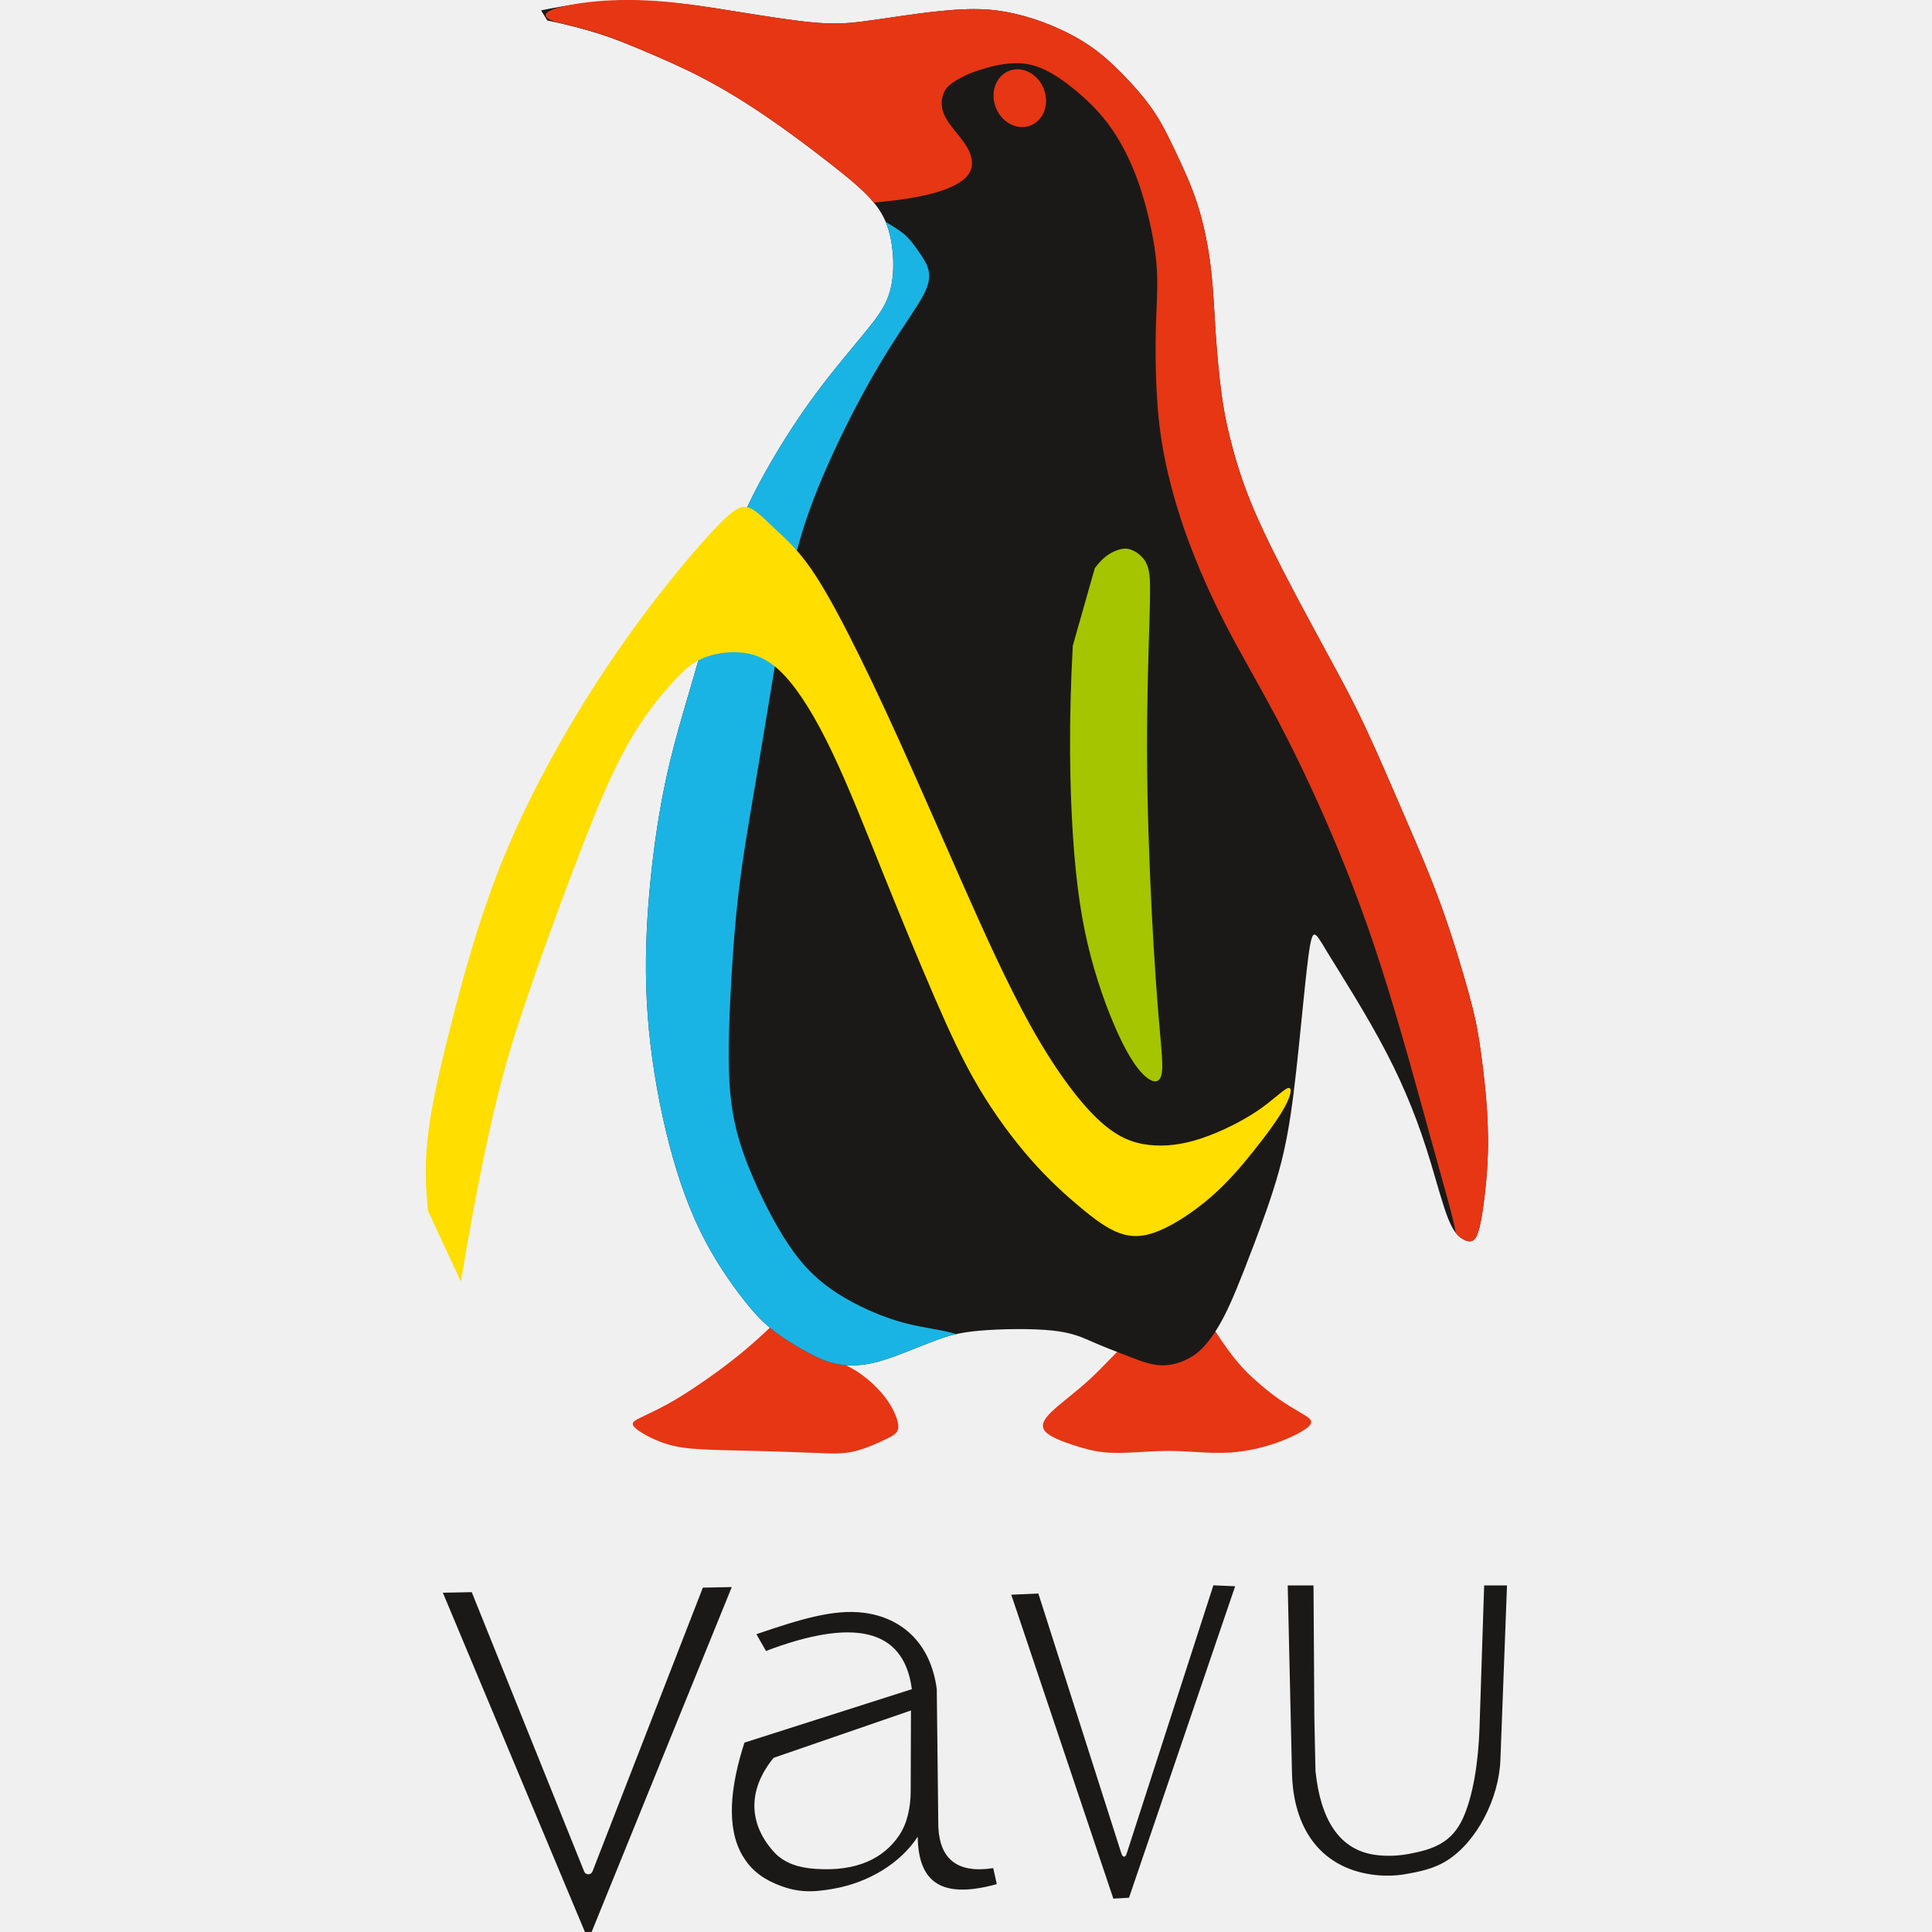
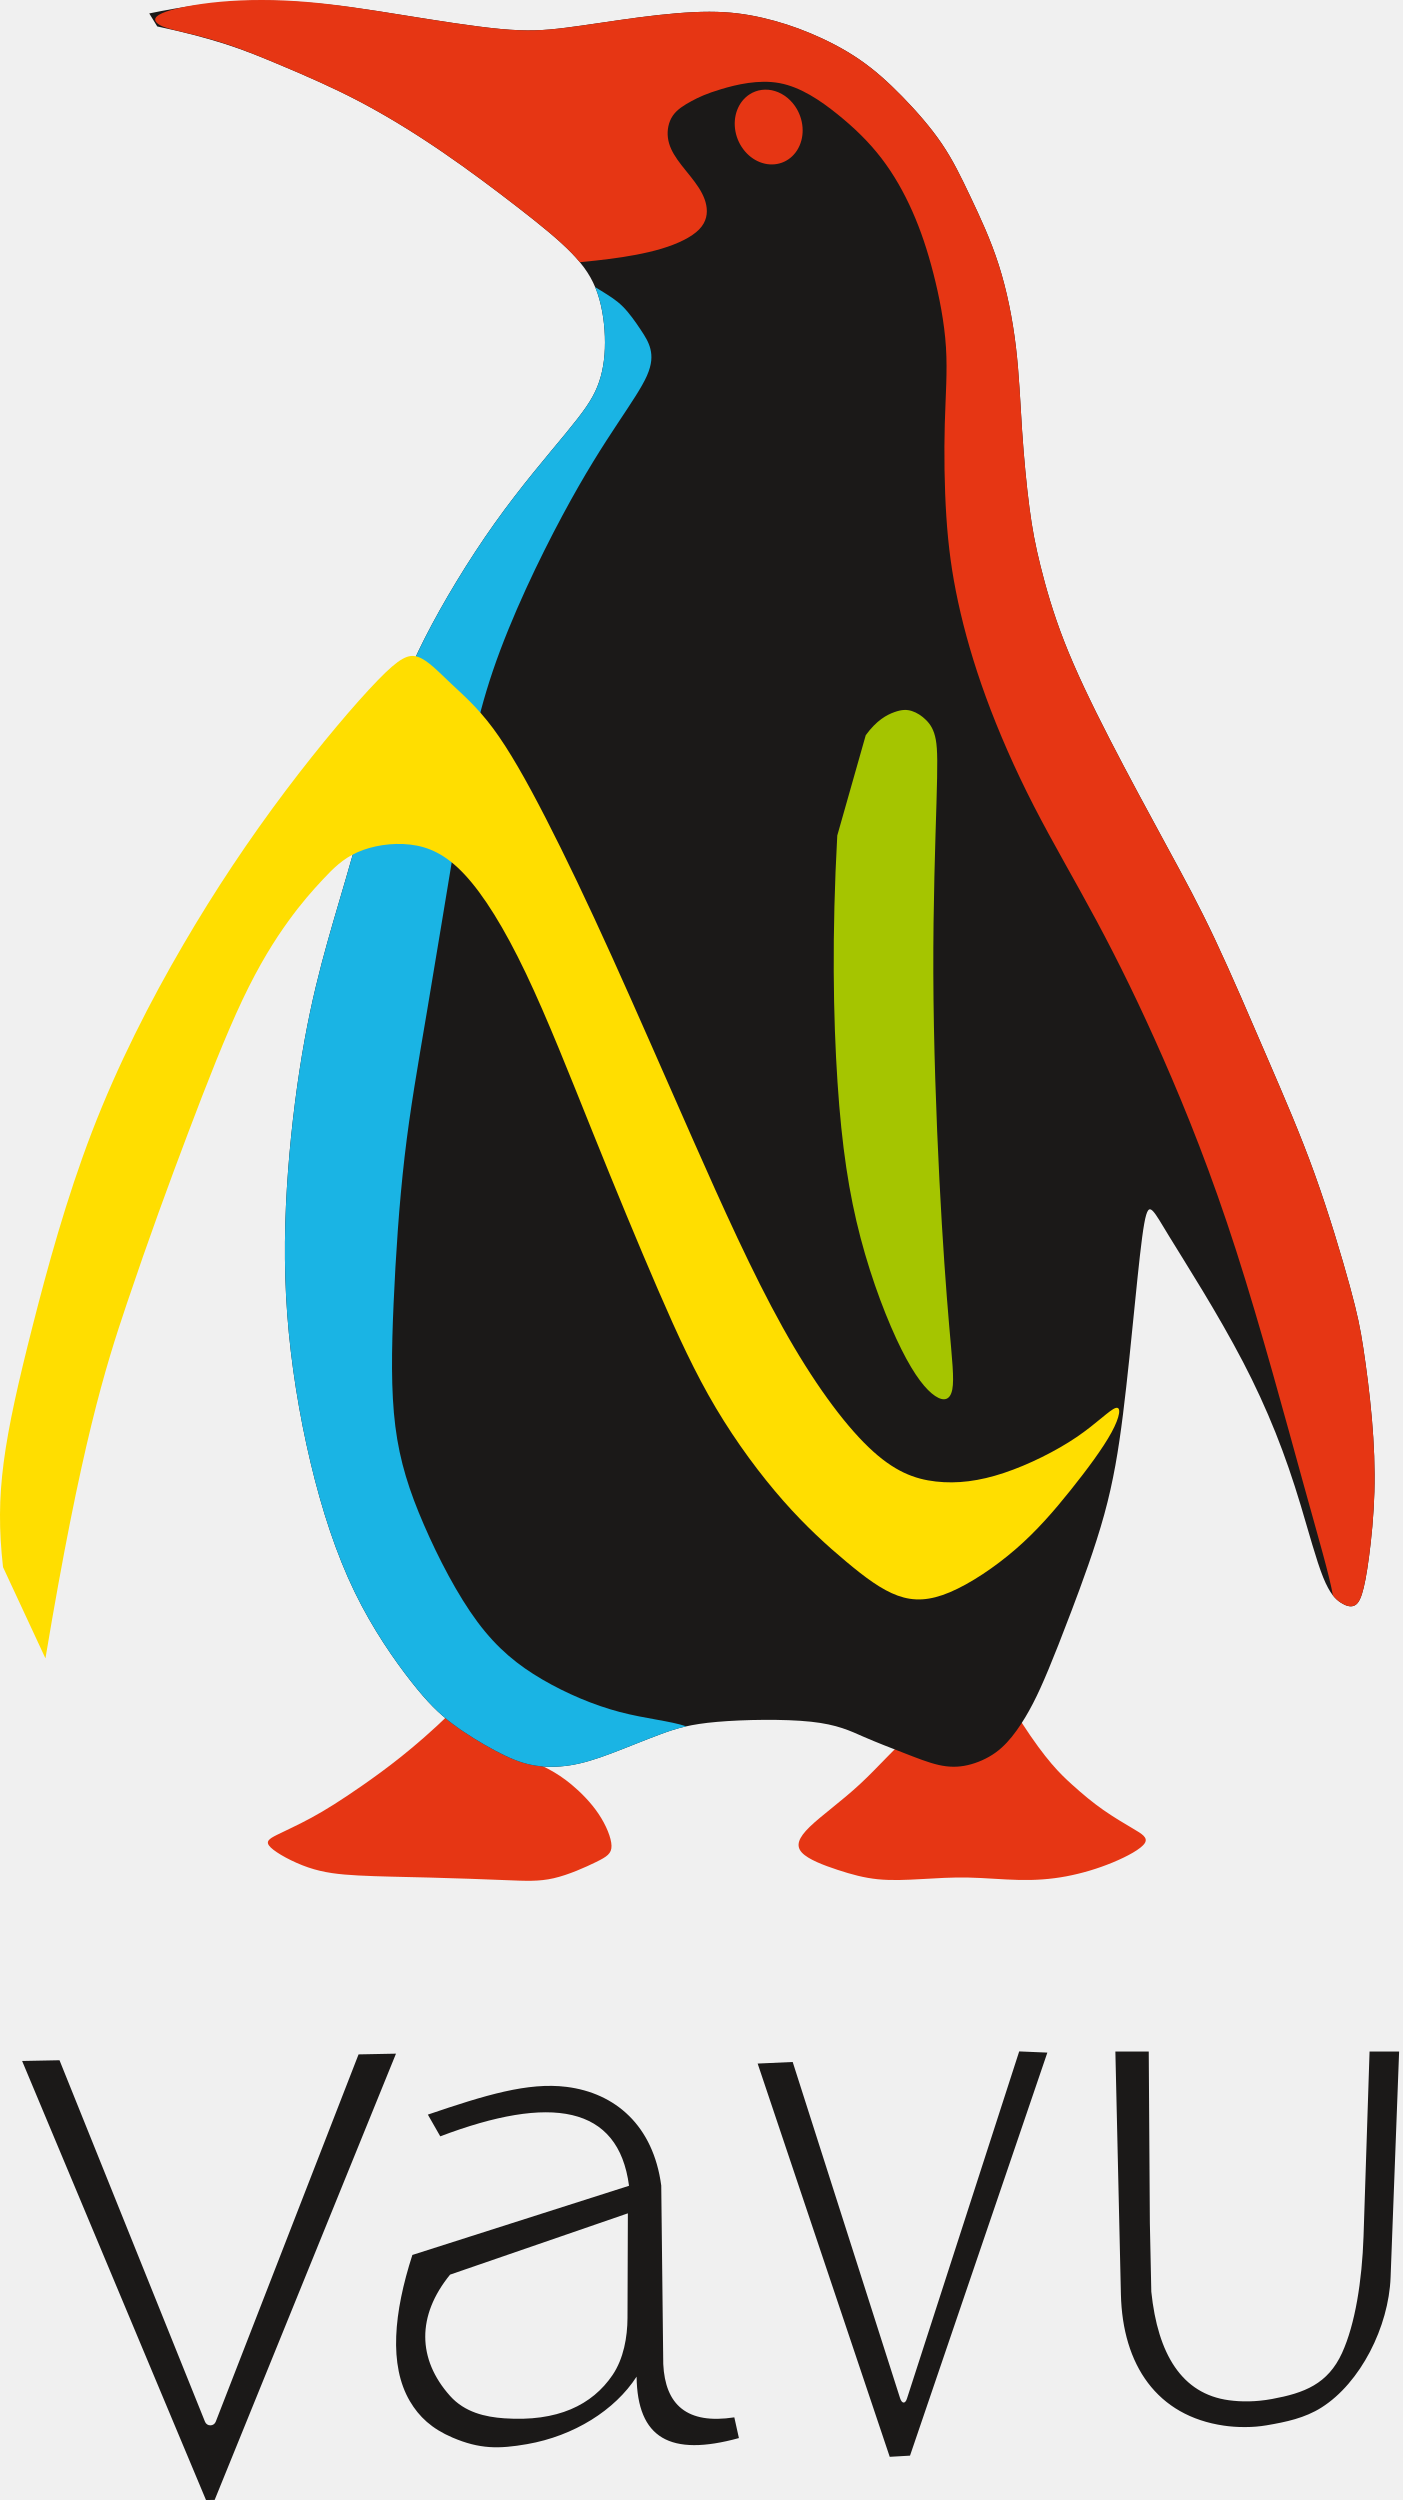
- <svg xmlns="http://www.w3.org/2000/svg" width="540" height="540" viewBox="0 0 540 540" fill="none">
-   <g clip-path="url(#clip0_5574_18342)">
-     <path fill-rule="evenodd" clip-rule="evenodd" d="M216.053 370.262C208.522 377.57 202.209 382.221 197.391 385.58C192.574 388.94 189.252 391.007 186.261 392.631C183.271 394.255 180.613 395.436 178.841 396.322C177.069 397.208 176.183 397.799 177.475 399.054C178.767 400.309 182.238 402.228 185.597 403.372C188.956 404.517 192.205 404.886 196.45 405.107C200.696 405.329 205.938 405.403 211.66 405.55C217.382 405.698 223.583 405.919 228.087 406.104C232.591 406.288 235.396 406.436 238.608 405.698C241.82 404.96 245.438 403.335 247.763 402.191C250.089 401.047 251.123 400.382 251.086 398.684C251.049 396.986 249.941 394.255 248.28 391.782C246.619 389.309 244.404 387.094 242.447 385.47C240.491 383.846 238.793 382.812 237.316 382.037C235.839 381.262 234.584 380.745 232.351 379.767C230.118 378.788 226.906 377.349 220.04 373.362" fill="#E63614" />
-     <path fill-rule="evenodd" clip-rule="evenodd" d="M339.647 372.035C344.964 380.23 347.954 383.109 350.482 385.397C353.011 387.686 355.078 389.384 357.293 390.934C359.508 392.485 361.871 393.888 363.754 394.995C365.636 396.102 367.039 396.914 366.264 398.132C365.489 399.351 362.535 400.975 359.324 402.303C356.112 403.632 352.642 404.666 349.283 405.294C345.923 405.921 342.675 406.143 339.131 406.069C335.587 405.995 331.748 405.626 328.167 405.552C324.586 405.478 321.264 405.699 318.015 405.884C314.766 406.069 311.592 406.216 308.638 405.921C305.685 405.626 302.953 404.887 299.926 403.891C296.899 402.894 293.576 401.639 292.211 400.163C290.845 398.686 291.435 396.988 293.909 394.589C296.382 392.19 300.738 389.089 304.744 385.379C308.749 381.669 312.404 377.351 316.834 373.586" fill="#E63614" />
-     <path fill-rule="evenodd" clip-rule="evenodd" d="M151.236 2.9C165.958 -0.131 175.484 -0.131 183.603 0.411C191.722 0.952 198.433 2.034 205.83 3.225C213.227 4.415 221.31 5.714 227.119 6.255C232.929 6.797 236.465 6.58 241.083 6.003C245.702 5.426 251.403 4.488 256.924 3.766C262.445 3.044 267.785 2.539 272.223 2.539C276.661 2.539 280.198 3.044 283.662 3.838C287.126 4.632 290.517 5.714 294.054 7.194C297.59 8.673 301.27 10.549 304.59 12.822C307.91 15.095 310.868 17.765 313.899 20.868C316.93 23.971 320.033 27.506 322.451 31.078C324.869 34.65 326.601 38.258 328.621 42.516C330.642 46.773 332.951 51.68 334.719 57.2C336.487 62.721 337.714 68.854 338.436 74.916C339.157 80.977 339.374 86.966 339.771 92.956C340.168 98.945 340.745 104.934 341.359 109.625C341.972 114.315 342.621 117.707 343.74 122.217C344.859 126.727 346.446 132.355 348.9 138.633C351.354 144.911 354.673 151.838 358.642 159.559C362.612 167.281 367.23 175.795 371.055 182.831C374.88 189.867 377.911 195.423 381.447 202.928C384.983 210.432 389.024 219.885 392.741 228.508C396.458 237.131 399.849 244.925 402.953 253.548C406.056 262.171 408.87 271.624 410.566 277.83C412.262 284.035 412.839 286.994 413.489 291.251C414.138 295.509 414.86 301.065 415.329 306.477C415.798 311.889 416.015 317.157 415.87 322.28C415.726 327.404 415.221 332.383 414.716 336.207C414.21 340.032 413.705 342.702 413.164 344.361C412.623 346.021 412.046 346.67 411.324 346.887C410.602 347.103 409.736 346.887 408.654 346.201C407.571 345.516 406.272 344.361 404.793 340.681C403.313 337.001 401.654 330.795 399.958 325.167C398.262 319.538 396.53 314.487 394.509 309.436C392.488 304.384 390.179 299.333 387.473 294.138C384.767 288.942 381.663 283.603 378.813 278.876C375.962 274.149 373.364 270.036 371.56 267.078C369.756 264.119 368.746 262.315 367.988 261.557C367.23 260.8 366.725 261.088 366.148 264.336C365.57 267.583 364.921 273.789 364.163 281.329C363.405 288.87 362.539 297.746 361.565 305.503C360.591 313.26 359.508 319.899 357.524 327.115C355.539 334.331 352.653 342.124 350.451 347.933C348.25 353.742 346.735 357.566 345.472 360.597C344.209 363.628 343.199 365.865 342.116 367.958C341.034 370.05 339.879 371.999 338.58 373.802C337.281 375.606 335.838 377.266 334.034 378.565C332.229 379.864 330.064 380.802 328.008 381.271C325.951 381.74 324.003 381.74 321.765 381.235C319.528 380.73 317.002 379.72 314.224 378.637C311.446 377.555 308.415 376.4 305.528 375.138C302.641 373.875 299.899 372.504 294.162 371.89C288.424 371.277 279.692 371.421 273.883 371.926C268.074 372.431 265.187 373.297 261.759 374.56C258.331 375.823 254.362 377.483 251.006 378.746C247.651 380.008 244.908 380.874 242.13 381.307C239.351 381.74 236.537 381.74 233.939 381.235C231.341 380.73 228.96 379.72 226.037 378.168C223.114 376.617 219.65 374.524 216.727 372.323C213.805 370.122 211.423 367.813 207.851 363.267C204.279 358.721 199.516 351.938 195.583 343.82C191.65 335.702 188.546 326.249 186.093 315.966C183.639 305.683 181.835 294.571 181.041 283.891C180.247 273.211 180.464 262.965 181.221 252.898C181.979 242.832 183.278 232.946 184.794 224.612C186.309 216.277 188.041 209.494 189.737 203.433C191.433 197.371 193.093 192.031 195.222 184.491C197.351 176.95 199.949 167.208 202.33 159.343C204.712 151.477 206.877 145.488 210.737 137.875C214.598 130.262 220.155 121.026 225.856 113.016C231.557 105.006 237.403 98.223 241.228 93.569C245.053 88.915 246.857 86.389 248.011 83.539C249.166 80.689 249.671 77.513 249.671 73.978C249.671 70.442 249.166 66.545 248.047 63.298C246.929 60.051 245.197 57.453 242.419 54.603C239.64 51.752 235.815 48.649 230.98 44.897C226.145 41.145 220.3 36.743 214.382 32.702C208.464 28.661 202.474 24.981 196.629 21.914C190.784 18.847 185.082 16.394 180.392 14.409C175.701 12.425 172.02 10.91 167.636 9.503C163.252 8.095 158.164 6.797 152.968 5.714" fill="#1B1918" />
-     <path fill-rule="evenodd" clip-rule="evenodd" d="M153.98 2.864C156.145 1.89 161.052 0.88 166.681 0.374C172.31 -0.131 178.66 -0.131 185.191 0.411C191.722 0.952 198.434 2.034 205.831 3.225C213.228 4.415 221.31 5.714 227.12 6.256C232.929 6.797 236.466 6.58 241.084 6.003C245.703 5.426 251.404 4.488 256.925 3.766C262.445 3.044 267.786 2.539 272.224 2.539C276.662 2.539 280.198 3.044 283.662 3.838C287.126 4.632 290.518 5.714 294.054 7.193C297.59 8.673 301.271 10.549 304.591 12.822C307.91 15.095 310.869 17.765 313.9 20.868C316.931 23.971 320.034 27.506 322.452 31.078C324.869 34.65 326.601 38.258 328.622 42.516C330.643 46.773 332.952 51.68 334.72 57.2C336.488 62.721 337.715 68.854 338.437 74.916C339.158 80.977 339.375 86.966 339.771 92.956C340.169 98.945 340.746 104.934 341.359 109.625C341.973 114.315 342.622 117.706 343.741 122.217C344.859 126.727 346.447 132.355 348.901 138.633C351.354 144.911 354.674 151.838 358.643 159.559C362.612 167.281 367.231 175.795 371.056 182.831C374.881 189.866 377.912 195.423 381.448 202.928C384.984 210.432 389.025 219.885 392.742 228.508C396.458 237.131 399.85 244.925 402.953 253.548C406.057 262.171 408.871 271.624 410.567 277.83C412.263 284.036 412.84 286.994 413.49 291.251C414.139 295.509 414.861 301.065 415.33 306.477C415.799 311.889 416.015 317.157 415.871 322.28C415.727 327.404 415.221 332.383 414.716 336.207C414.211 340.032 413.706 342.702 413.165 344.361C412.624 346.021 412.046 346.671 411.325 346.887C410.603 347.103 409.737 346.887 408.654 346.201C408.124 345.865 407.541 345.415 406.91 344.611C406.077 340.005 404.068 333.247 400.569 320.606C396.835 307.111 391.402 286.91 386.012 270.147C380.622 253.384 375.274 240.059 370.266 228.643C365.258 217.227 360.589 207.721 355.878 198.936C351.167 190.151 346.414 182.088 342.297 174.067C338.18 166.046 334.7 158.068 331.983 150.641C329.267 143.214 327.315 136.34 325.957 130.059C324.598 123.778 323.834 118.091 323.41 111.598C322.986 105.105 322.901 97.806 323.071 91.61C323.24 85.414 323.665 80.321 323.325 74.974C322.986 69.627 321.882 64.025 320.609 59.059C319.336 54.094 317.893 49.766 316.068 45.649C314.243 41.532 312.036 37.628 309.362 34.148C306.688 30.669 303.548 27.613 299.861 24.647C296.174 21.682 291.941 18.806 287.4 17.958C282.858 17.109 278.009 18.287 274.778 19.258C271.546 20.229 269.933 20.992 268.363 21.841C266.793 22.69 265.265 23.623 264.331 24.982C263.397 26.34 263.058 28.122 263.27 29.777C263.482 31.432 264.246 32.96 265.35 34.53C266.453 36.101 267.896 37.713 269.085 39.326C270.273 40.938 271.206 42.551 271.546 44.291C271.886 46.031 271.631 47.898 270.018 49.553C268.405 51.208 265.435 52.651 261.912 53.712C258.389 54.773 254.315 55.452 250.75 55.919C248.598 56.201 246.633 56.405 244.246 56.626C243.694 55.957 243.087 55.287 242.42 54.603C239.641 51.752 235.816 48.649 230.981 44.897C226.146 41.145 220.3 36.743 214.383 32.702C208.465 28.661 202.475 24.981 196.63 21.914C190.784 18.847 185.083 16.394 180.392 14.409C175.702 12.425 172.021 10.91 168.485 9.719C164.949 8.528 161.557 7.662 158.995 7.049C156.433 6.436 154.701 6.075 153.547 5.426C152.392 4.776 151.815 3.838 153.98 2.864Z" fill="#E63614" />
-     <path fill-rule="evenodd" clip-rule="evenodd" d="M280.899 20.387C281.695 19.87 282.59 19.541 283.533 19.418C284.476 19.295 285.448 19.381 286.395 19.67C287.342 19.96 288.244 20.448 289.051 21.106C289.857 21.764 290.552 22.58 291.095 23.506C291.914 24.902 292.358 26.497 292.373 28.089C292.387 29.682 291.971 31.201 291.177 32.454C290.383 33.707 289.247 34.638 287.912 35.129C286.577 35.62 285.103 35.649 283.677 35.213C282.251 34.777 280.937 33.894 279.901 32.678C278.864 31.461 278.152 29.965 277.855 28.378C277.558 26.791 277.688 25.184 278.23 23.762C278.772 22.34 279.7 21.165 280.899 20.387Z" fill="#E63614" />
-     <path fill-rule="evenodd" clip-rule="evenodd" d="M306.001 158.802C308.344 155.581 310.541 154.409 312.176 153.824C313.811 153.238 314.885 153.238 315.959 153.579C317.033 153.921 318.107 154.605 319.035 155.532C319.962 156.459 320.743 157.631 321.134 159.779C321.524 161.926 321.524 165.05 321.28 173.397C321.036 181.744 320.548 195.314 320.597 210.25C320.646 225.186 321.231 241.489 321.915 254.913C322.598 268.336 323.379 278.879 324.014 286.25C324.648 293.62 325.137 297.818 324.697 300.112C324.258 302.406 322.891 302.797 320.987 301.528C319.084 300.259 316.643 297.33 313.714 291.473C310.785 285.615 307.368 276.829 304.878 267.36C302.388 257.89 300.826 247.737 299.899 233.728C298.971 219.719 298.678 201.854 299.85 180.475" fill="#A5C500" />
-     <path fill-rule="evenodd" clip-rule="evenodd" d="M267.231 372.892C265.22 373.342 263.565 373.897 261.76 374.562C258.332 375.825 254.363 377.484 251.007 378.747C247.652 380.01 244.909 380.876 242.131 381.309C239.352 381.742 236.538 381.742 233.94 381.237C231.342 380.732 228.961 379.721 226.038 378.17C223.115 376.619 219.651 374.526 216.728 372.325C213.806 370.124 211.424 367.815 207.852 363.269C204.28 358.723 199.517 351.94 195.584 343.822C191.651 335.704 188.547 326.251 186.094 315.968C183.64 305.685 181.836 294.573 181.042 283.893C180.248 273.213 180.465 262.966 181.223 252.9C181.98 242.834 183.279 232.948 184.795 224.614C186.31 216.279 188.042 209.496 189.738 203.435C191.434 197.373 193.094 192.033 195.223 184.493C197.352 176.952 199.95 167.21 202.331 159.345C204.713 151.479 206.878 145.49 210.739 137.877C214.599 130.264 220.156 121.028 225.857 113.018C231.558 105.008 237.404 98.225 241.229 93.571C245.054 88.917 246.858 86.391 248.012 83.541C249.167 80.69 249.672 77.516 249.672 73.98C249.672 70.444 249.167 66.547 248.048 63.3C247.898 62.862 247.736 62.436 247.561 62.02C248.042 62.299 248.461 62.563 248.865 62.816C250.647 63.929 252.132 64.82 253.543 66.231C254.953 67.641 256.29 69.571 257.329 71.13C258.369 72.689 259.111 73.877 259.482 75.362C259.853 76.847 259.853 78.629 258.74 81.153C257.626 83.677 255.399 86.943 252.355 91.546C249.311 96.148 245.45 102.088 240.476 111.367C235.501 120.647 229.413 133.268 225.478 144.849C221.543 156.43 219.761 166.972 217.683 179.518C215.604 192.064 213.228 206.615 211.223 218.493C209.219 230.371 207.585 239.576 206.397 249.821C205.209 260.066 204.467 271.35 204.022 281.447C203.576 291.543 203.427 300.452 204.393 308.098C205.358 315.745 207.436 322.129 210.555 329.33C213.673 336.532 217.831 344.549 222.137 350.34C226.443 356.131 230.898 359.694 236.095 362.738C241.292 365.781 247.232 368.306 252.874 369.79C258.492 371.268 263.814 371.717 267.231 372.892Z" fill="#1AB4E4" />
-     <path fill-rule="evenodd" clip-rule="evenodd" d="M128.816 358.204C136.579 311.769 141.702 295.51 146.416 281.516C151.131 267.522 155.437 255.793 159.589 244.819C163.741 233.845 167.739 223.626 171.403 215.904C175.067 208.181 178.397 202.954 181.25 199.004C184.104 195.054 186.48 192.381 188.713 189.992C190.946 187.603 193.036 185.498 196.203 184.089C199.369 182.681 203.612 181.969 207.589 182.429C211.567 182.89 215.279 184.523 219.362 188.903C223.446 193.283 227.901 200.41 232.578 210.21C237.256 220.009 242.156 232.482 247.056 244.657C251.956 256.832 256.856 268.71 261.163 278.658C265.469 288.606 269.181 296.624 273.636 304.122C278.091 311.62 283.288 318.599 288.188 324.167C293.088 329.734 297.692 333.892 301.775 337.307C305.859 340.722 309.422 343.395 312.912 344.657C316.401 345.919 319.817 345.77 324.197 343.914C328.578 342.058 333.923 338.495 338.452 334.56C342.981 330.625 346.694 326.32 350.257 321.865C353.821 317.411 357.236 312.808 359.093 309.393C360.949 305.978 361.246 303.751 359.983 304.122C358.721 304.493 355.9 307.463 351.52 310.432C347.139 313.402 341.199 316.372 335.854 318.153C330.508 319.935 325.756 320.529 321.153 320.009C316.55 319.49 312.095 317.856 306.601 312.585C301.107 307.314 294.573 298.406 288.04 286.676C281.506 274.946 274.972 260.395 268.736 246.29C262.499 232.185 256.559 218.525 251.214 206.721C245.868 194.917 241.116 184.969 236.884 176.728C232.652 168.488 228.94 161.955 225.525 157.352C222.11 152.749 218.991 150.076 216.318 147.552C213.646 145.028 211.418 142.652 209.339 141.91C207.261 141.168 205.33 142.059 200.578 146.958C195.827 151.858 188.254 160.767 180.755 170.715C173.256 180.663 165.831 191.65 158.63 203.974C151.428 216.298 144.449 229.958 138.88 244.434C133.312 258.911 129.154 274.204 126.036 286.453C122.918 298.703 120.839 307.908 119.799 315.852C118.76 323.795 118.76 330.477 119.651 338.495" fill="#FFDE00" />
-     <path fill-rule="evenodd" clip-rule="evenodd" d="M123.777 445.17L131.855 445.012L163.279 523.093C163.474 523.579 163.922 523.88 164.445 523.876C164.969 523.873 165.414 523.568 165.604 523.08L196.448 443.748L204.533 443.59L165.364 539.986L163.493 540L123.777 445.17Z" fill="#1B1918" />
-     <path fill-rule="evenodd" clip-rule="evenodd" d="M282.652 445.729L290.221 445.388L313.417 518.011C313.607 518.608 313.892 518.941 314.177 518.954C314.441 518.965 314.707 518.702 314.896 518.119L339.146 443.105L345.229 443.361L315.563 530.42L311.181 530.673L282.652 445.729Z" fill="#1B1918" />
-     <path fill-rule="evenodd" clip-rule="evenodd" d="M359.92 443.125H367.13L367.37 480.191L367.682 495.007C369.082 508.477 374.259 517.084 384.454 518.454C387.157 518.817 390.289 518.821 393.75 518.184C400.715 516.902 405.815 514.96 408.886 508.234C411.719 502.028 413.2 492.638 413.524 483.068L414.825 443.125H421.21L419.367 491.915C418.965 502.575 412.877 514.706 404.416 520.041C400.829 522.303 396.798 523.152 392.565 523.87C391.117 524.116 389.612 524.245 388.063 524.245H387.664C386.2 524.245 384.769 524.141 383.382 523.94C368.888 521.842 361.461 510.821 361.114 495.545L359.92 443.125Z" fill="#1B1918" />
-     <path fill-rule="evenodd" clip-rule="evenodd" d="M211.416 456.757C223.833 452.527 233.056 449.721 241.379 450.766C251.891 452.086 260.101 459.099 261.83 472.084L262.264 510.633C262.679 519.438 267.375 523.72 277.614 522.147L278.604 526.624C263.72 530.716 256.675 526.67 256.503 513.358C251.82 520.616 242.958 526.169 232.865 527.931C226.735 529.001 222.588 529.018 216.728 526.509C212.246 524.592 209.506 522.008 207.536 518.659C202.95 510.858 204.067 499.505 208.072 487.071L254.871 472.127C252.582 454.699 237.961 452.402 214.097 461.449L211.416 456.757ZM216.219 491.32L254.619 478.08L254.54 500.647C254.525 504.824 253.703 509.477 251.306 513.013C246.909 519.497 239.414 523.156 227.906 522.353C223.814 522.068 219.379 521.067 216.206 517.511C209.137 509.586 209.003 500.173 216.219 491.32Z" fill="#1B1918" />
-   </g>
-   <defs>
-     <clipPath id="clip0_5574_18342">
-       <rect width="540" height="540" fill="white" />
-     </clipPath>
-   </defs>
+ <svg xmlns="http://www.w3.org/2000/svg" width="303" height="540" viewBox="0 0 303 540" fill="none">
+   <path fill="#E63614" fill-rule="evenodd" d="M97.053 370.262c-7.531 7.308-13.844 11.959-18.662 15.318-4.817 3.36-8.14 5.427-11.13 7.051-2.99 1.624-5.648 2.805-7.42 3.691-1.772.886-2.658 1.477-1.366 2.732 1.292 1.255 4.763 3.174 8.122 4.318 3.36 1.145 6.608 1.514 10.853 1.735 4.246.222 9.488.296 15.21.443 5.722.148 11.923.369 16.427.554 4.504.184 7.309.332 10.521-.406 3.212-.738 6.83-2.363 9.155-3.507 2.326-1.144 3.36-1.809 3.323-3.507-.037-1.698-1.145-4.429-2.806-6.902s-3.876-4.688-5.833-6.312a28.683 28.683 0 0 0-5.131-3.433c-1.477-.775-2.732-1.292-4.965-2.27-2.233-.979-5.445-2.418-12.311-6.405M220.647 372.035c5.317 8.195 8.307 11.074 10.835 13.362 2.529 2.289 4.596 3.987 6.811 5.537 2.215 1.551 4.578 2.954 6.461 4.061 1.882 1.107 3.285 1.919 2.51 3.137-.775 1.219-3.729 2.843-6.94 4.171a51.393 51.393 0 0 1-10.041 2.991c-3.36.627-6.608.849-10.152.775-3.544-.074-7.383-.443-10.964-.517-3.581-.074-6.903.147-10.152.332-3.249.185-6.423.332-9.377.037-2.953-.295-5.685-1.034-8.712-2.03-3.027-.997-6.35-2.252-7.715-3.728-1.366-1.477-.776-3.175 1.698-5.574 2.473-2.399 6.829-5.5 10.835-9.21 4.005-3.71 7.66-8.028 12.09-11.793" clip-rule="evenodd" />
+   <path fill="#1B1918" fill-rule="evenodd" d="M32.236 2.9C46.958-.13 56.484-.13 64.603.41c8.119.542 14.83 1.624 22.227 2.815 7.397 1.19 15.48 2.49 21.289 3.03 5.81.542 9.346.325 13.964-.252 4.619-.577 10.32-1.515 15.841-2.237 5.521-.722 10.861-1.227 15.299-1.227 4.438 0 7.975.505 11.439 1.3a63.197 63.197 0 0 1 10.392 3.355c3.536 1.479 7.216 3.355 10.536 5.628 3.32 2.273 6.278 4.943 9.309 8.046 3.031 3.103 6.134 6.638 8.552 10.21 2.418 3.572 4.15 7.18 6.17 11.438 2.021 4.257 4.33 9.164 6.098 14.684 1.768 5.52 2.995 11.654 3.717 17.716.721 6.061.938 12.05 1.335 18.04.397 5.989.974 11.978 1.588 16.669.613 4.69 1.262 8.082 2.381 12.592 1.119 4.51 2.706 10.138 5.16 16.416 2.454 6.278 5.773 13.205 9.742 20.926 3.97 7.722 8.588 16.236 12.413 23.272 3.825 7.036 6.856 12.592 10.392 20.097 3.536 7.504 7.577 16.957 11.294 25.58 3.717 8.623 7.108 16.417 10.212 25.04 3.103 8.623 5.917 18.076 7.613 24.282 1.696 6.205 2.273 9.164 2.923 13.421.649 4.258 1.371 9.814 1.84 15.226.469 5.412.686 10.68.541 15.803-.144 5.124-.649 10.103-1.154 13.927-.506 3.825-1.011 6.495-1.552 8.154-.541 1.66-1.118 2.309-1.84 2.526-.722.216-1.588 0-2.67-.686-1.083-.685-2.382-1.84-3.861-5.52-1.48-3.68-3.139-9.886-4.835-15.514-1.696-5.629-3.428-10.68-5.449-15.731a168.044 168.044 0 0 0-7.036-15.298c-2.706-5.196-5.81-10.535-8.66-15.262-2.851-4.727-5.449-8.84-7.253-11.798-1.804-2.959-2.814-4.763-3.572-5.521-.758-.757-1.263-.469-1.84 2.779-.578 3.247-1.227 9.453-1.985 16.993-.758 7.541-1.624 16.417-2.598 24.174-.974 7.757-2.057 14.396-4.041 21.612-1.985 7.216-4.871 15.009-7.073 20.818-2.201 5.809-3.716 9.633-4.979 12.664-1.263 3.031-2.273 5.268-3.356 7.361-1.082 2.092-2.237 4.041-3.536 5.844-1.299 1.804-2.742 3.464-4.546 4.763-1.805 1.299-3.97 2.237-6.026 2.706-2.057.469-4.005.469-6.243-.036-2.237-.505-4.763-1.515-7.541-2.598-2.778-1.082-5.809-2.237-8.696-3.499-2.887-1.263-5.629-2.634-11.366-3.248-5.738-.613-14.47-.469-20.279.036-5.809.505-8.696 1.371-12.124 2.634-3.428 1.263-7.397 2.923-10.753 4.186-3.355 1.262-6.098 2.128-8.876 2.561-2.779.433-5.593.433-8.191-.072-2.598-.505-4.979-1.515-7.902-3.067-2.923-1.551-6.387-3.644-9.31-5.845-2.922-2.201-5.304-4.51-8.876-9.056-3.572-4.546-8.335-11.329-12.268-19.447-3.933-8.118-7.037-17.571-9.49-27.854-2.454-10.283-4.258-21.395-5.052-32.075-.794-10.68-.577-20.926.18-30.993.758-10.066 2.057-19.952 3.573-28.286 1.515-8.335 3.247-15.118 4.943-21.179 1.696-6.062 3.356-11.402 5.485-18.942 2.129-7.541 4.727-17.283 7.108-25.148 2.382-7.866 4.546-13.855 8.407-21.468 3.861-7.613 9.418-16.849 15.119-24.859 5.701-8.01 11.547-14.793 15.372-19.447 3.825-4.654 5.629-7.18 6.783-10.03 1.155-2.85 1.66-6.026 1.66-9.561 0-3.536-.505-7.433-1.624-10.68-1.118-3.247-2.85-5.845-5.628-8.695-2.779-2.85-6.604-5.954-11.439-9.706s-10.68-8.154-16.598-12.195c-5.918-4.04-11.908-7.721-17.753-10.788-5.846-3.067-11.547-5.52-16.237-7.505-4.691-1.984-8.372-3.5-12.756-4.906-4.384-1.408-9.472-2.706-14.668-3.789" clip-rule="evenodd" />
+   <path fill="#E63614" fill-rule="evenodd" d="M34.98 2.864C37.145 1.89 42.052.88 47.68.374 53.31-.13 59.66-.13 66.193.411c6.53.54 13.242 1.623 20.64 2.814 7.396 1.19 15.478 2.49 21.288 3.03 5.809.542 9.346.325 13.964-.252 4.619-.577 10.32-1.515 15.841-2.237 5.52-.722 10.861-1.227 15.299-1.227 4.438 0 7.974.505 11.438 1.3a63.155 63.155 0 0 1 10.392 3.354c3.536 1.48 7.217 3.356 10.537 5.63 3.319 2.272 6.278 4.942 9.309 8.045 3.031 3.103 6.134 6.638 8.552 10.21 2.417 3.572 4.149 7.18 6.17 11.438 2.021 4.257 4.33 9.164 6.098 14.684 1.768 5.52 2.995 11.654 3.717 17.716.721 6.061.938 12.05 1.334 18.04.398 5.989.975 11.978 1.588 16.669.614 4.69 1.263 8.081 2.382 12.592 1.118 4.51 2.706 10.138 5.16 16.416 2.453 6.278 5.773 13.205 9.742 20.926 3.969 7.722 8.588 16.236 12.413 23.272 3.825 7.035 6.856 12.592 10.392 20.097 3.536 7.504 7.577 16.957 11.294 25.58 3.716 8.623 7.108 16.417 10.211 25.04 3.104 8.623 5.918 18.076 7.614 24.282 1.696 6.206 2.273 9.164 2.923 13.421.649 4.258 1.371 9.814 1.84 15.226.469 5.412.685 10.68.541 15.803-.144 5.124-.65 10.103-1.155 13.927-.505 3.825-1.01 6.495-1.551 8.154-.541 1.66-1.119 2.31-1.84 2.526-.722.216-1.588 0-2.671-.686a6.634 6.634 0 0 1-1.744-1.59c-.833-4.606-2.842-11.364-6.341-24.005-3.734-13.495-9.167-33.696-14.557-50.459-5.39-16.763-10.738-30.088-15.746-41.504-5.008-11.416-9.677-20.922-14.388-29.707s-9.464-16.848-13.581-24.869c-4.117-8.021-7.597-15.999-10.314-23.426-2.716-7.427-4.668-14.301-6.026-20.582-1.359-6.281-2.123-11.968-2.547-18.461-.424-6.493-.509-13.792-.339-19.988.169-6.196.594-11.289.254-16.636-.339-5.347-1.443-10.95-2.716-15.915-1.273-4.965-2.716-9.293-4.541-13.41-1.825-4.117-4.032-8.02-6.706-11.5-2.674-3.48-5.814-6.536-9.501-9.502-3.687-2.965-7.92-5.84-12.461-6.69-4.542-.848-9.391.33-12.622 1.3-3.232.971-4.845 1.735-6.415 2.584-1.57.849-3.098 1.782-4.032 3.14-.934 1.359-1.273 3.141-1.061 4.796.212 1.655.976 3.183 2.08 4.753 1.103 1.57 2.546 3.183 3.735 4.796 1.188 1.612 2.121 3.225 2.461 4.965.34 1.74.085 3.607-1.528 5.262-1.613 1.655-4.583 3.098-8.106 4.16-3.523 1.06-7.597 1.74-11.162 2.206-2.152.282-4.117.486-6.504.707a33.337 33.337 0 0 0-1.826-2.023c-2.779-2.85-6.604-5.954-11.439-9.706S101.3 36.743 95.383 32.702c-5.918-4.04-11.908-7.721-17.753-10.788-5.846-3.067-11.547-5.52-16.238-7.505-4.69-1.984-8.37-3.5-11.907-4.69-3.536-1.19-6.928-2.057-9.49-2.67-2.562-.613-4.294-.974-5.448-1.623-1.155-.65-1.732-1.588.433-2.562Z" clip-rule="evenodd" />
+   <path fill="#E63614" fill-rule="evenodd" d="M161.899 20.387a6.324 6.324 0 0 1 2.634-.97 6.777 6.777 0 0 1 2.862.253c.947.29 1.849.778 2.656 1.436a8.923 8.923 0 0 1 2.044 2.4 9.274 9.274 0 0 1 1.278 4.583c.014 1.593-.402 3.112-1.196 4.365-.794 1.253-1.93 2.184-3.265 2.675-1.335.49-2.809.52-4.235.084-1.426-.436-2.74-1.319-3.776-2.535a9.292 9.292 0 0 1-2.046-4.3c-.297-1.587-.167-3.194.375-4.616.542-1.422 1.47-2.597 2.669-3.375Z" clip-rule="evenodd" />
+   <path fill="#A5C500" fill-rule="evenodd" d="M187.001 158.802c2.343-3.221 4.54-4.393 6.175-4.978 1.635-.586 2.709-.586 3.783-.245 1.074.342 2.148 1.026 3.076 1.953.927.927 1.708 2.099 2.099 4.247.39 2.147.39 5.271.146 13.618-.244 8.347-.732 21.917-.683 36.853.049 14.936.634 31.239 1.318 44.663.683 13.423 1.464 23.966 2.099 31.337.634 7.37 1.123 11.568.683 13.862-.439 2.294-1.806 2.685-3.71 1.416-1.903-1.269-4.344-4.198-7.273-10.055-2.929-5.858-6.346-14.644-8.836-24.113-2.49-9.47-4.052-19.623-4.979-33.632-.928-14.009-1.221-31.874-.049-53.253" clip-rule="evenodd" />
+   <path fill="#1AB4E4" fill-rule="evenodd" d="M148.231 372.892c-2.011.45-3.666 1.005-5.471 1.67-3.428 1.263-7.397 2.922-10.753 4.185-3.355 1.263-6.098 2.129-8.876 2.562-2.779.433-5.593.433-8.191-.072-2.598-.505-4.979-1.516-7.902-3.067-2.923-1.551-6.387-3.644-9.31-5.845-2.922-2.201-5.304-4.51-8.876-9.056-3.572-4.546-8.335-11.329-12.268-19.447-3.933-8.118-7.037-17.571-9.49-27.854-2.454-10.283-4.258-21.395-5.052-32.075-.794-10.68-.578-20.927.18-30.993.758-10.066 2.057-19.952 3.573-28.286 1.515-8.335 3.247-15.118 4.943-21.179 1.696-6.062 3.356-11.402 5.485-18.942 2.129-7.541 4.727-17.283 7.108-25.148 2.382-7.866 4.547-13.855 8.408-21.468 3.86-7.613 9.417-16.849 15.118-24.859 5.701-8.01 11.547-14.793 15.372-19.447 3.825-4.654 5.629-7.18 6.783-10.03 1.155-2.85 1.66-6.025 1.66-9.561 0-3.536-.505-7.433-1.624-10.68-.15-.438-.312-.864-.487-1.28.481.28.9.543 1.304.796 1.782 1.113 3.267 2.004 4.678 3.415 1.41 1.41 2.747 3.34 3.786 4.9 1.04 1.558 1.782 2.746 2.153 4.23.371 1.486.371 3.267-.742 5.791-1.114 2.525-3.341 5.791-6.385 10.394-3.044 4.602-6.905 10.542-11.879 19.821-4.975 9.28-11.063 21.901-14.998 33.482-3.935 11.581-5.717 22.123-7.795 34.669-2.08 12.546-4.455 27.097-6.46 38.975-2.004 11.878-3.638 21.083-4.826 31.328-1.188 10.245-1.93 21.529-2.375 31.626-.446 10.096-.595 19.005.37 26.651.966 7.647 3.044 14.031 6.163 21.232 3.118 7.202 7.276 15.219 11.582 21.01 4.306 5.791 8.761 9.354 13.958 12.398 5.197 3.043 11.137 5.568 16.779 7.052 5.618 1.478 10.94 1.927 14.357 3.102Z" clip-rule="evenodd" />
+   <path fill="#FFDE00" fill-rule="evenodd" d="M9.816 358.204c7.763-46.435 12.886-62.694 17.6-76.688 4.715-13.994 9.021-25.723 13.173-36.697 4.152-10.974 8.15-21.193 11.814-28.915 3.664-7.723 6.994-12.95 9.848-16.9 2.853-3.95 5.229-6.623 7.462-9.012 2.233-2.389 4.323-4.494 7.49-5.903 3.166-1.408 7.409-2.12 11.386-1.66 3.978.461 7.69 2.094 11.773 6.474 4.084 4.38 8.539 11.507 13.216 21.307 4.678 9.799 9.578 22.272 14.478 34.447 4.9 12.175 9.8 24.053 14.107 34.001 4.306 9.948 8.018 17.966 12.473 25.464 4.455 7.498 9.652 14.477 14.552 20.045 4.9 5.567 9.504 9.725 13.587 13.14 4.084 3.415 7.647 6.088 11.137 7.35 3.489 1.262 6.905 1.113 11.285-.743 4.381-1.856 9.726-5.419 14.255-9.354 4.529-3.935 8.242-8.24 11.805-12.695 3.564-4.454 6.979-9.057 8.836-12.472 1.856-3.415 2.153-5.642.89-5.271-1.262.371-4.083 3.341-8.463 6.31-4.381 2.97-10.321 5.94-15.666 7.721-5.346 1.782-10.098 2.376-14.701 1.856-4.603-.519-9.058-2.153-14.552-7.424-5.494-5.271-12.028-14.179-18.561-25.909-6.534-11.73-13.068-26.281-19.304-40.386-6.237-14.105-12.177-27.765-17.522-39.569-5.346-11.804-10.098-21.752-14.33-29.993-4.232-8.24-7.944-14.773-11.359-19.376-3.415-4.603-6.534-7.276-9.207-9.8-2.672-2.524-4.9-4.9-6.979-5.642-2.078-.742-4.009.149-8.76 5.048-4.752 4.9-12.325 13.809-19.824 23.757a340.157 340.157 0 0 0-22.125 33.259c-7.202 12.324-14.181 25.984-19.75 40.46-5.568 14.477-9.726 29.77-12.844 42.019-3.118 12.25-5.197 21.455-6.237 29.399-1.04 7.943-1.04 14.625-.148 22.643" clip-rule="evenodd" />
+   <path fill="#1B1918" fill-rule="evenodd" d="m4.777 445.17 8.077-.158 31.425 78.081c.195.486.643.787 1.166.783a1.229 1.229 0 0 0 1.158-.796l30.845-79.332 8.085-.158-39.169 96.396-1.871.014-39.716-94.83ZM163.652 445.729l7.569-.341 23.196 72.623c.19.597.475.93.76.943.264.011.53-.252.719-.835l24.25-75.014 6.083.256-29.666 87.059-4.382.253-28.529-84.944ZM240.92 443.125h7.21l.24 37.066.312 14.816c1.4 13.47 6.577 22.077 16.772 23.447 2.703.363 5.835.367 9.296-.27 6.965-1.282 12.065-3.224 15.136-9.95 2.833-6.206 4.314-15.596 4.638-25.166l1.301-39.943h6.385l-1.843 48.79c-.402 10.66-6.49 22.791-14.951 28.126-3.587 2.262-7.618 3.111-11.851 3.829a26.875 26.875 0 0 1-4.502.375h-.399a29.86 29.86 0 0 1-4.282-.305c-14.494-2.098-21.921-13.119-22.268-28.395l-1.194-52.42ZM92.416 456.757c12.417-4.23 21.64-7.036 29.963-5.991 10.512 1.32 18.722 8.333 20.451 21.318l.434 38.549c.415 8.805 5.111 13.087 15.35 11.514l.99 4.477c-14.884 4.092-21.929.046-22.101-13.266-4.683 7.258-13.545 12.811-23.638 14.573-6.13 1.07-10.277 1.087-16.137-1.422-4.482-1.917-7.222-4.501-9.192-7.85-4.586-7.801-3.47-19.154.536-31.588l46.799-14.944c-2.289-17.428-16.91-19.725-40.774-10.678l-2.68-4.692Zm4.803 34.563 38.4-13.24-.079 22.567c-.015 4.177-.837 8.83-3.234 12.366-4.397 6.484-11.892 10.143-23.4 9.34-4.092-.285-8.527-1.286-11.7-4.842-7.069-7.925-7.203-17.338.013-26.191Z" clip-rule="evenodd" />
</svg>
